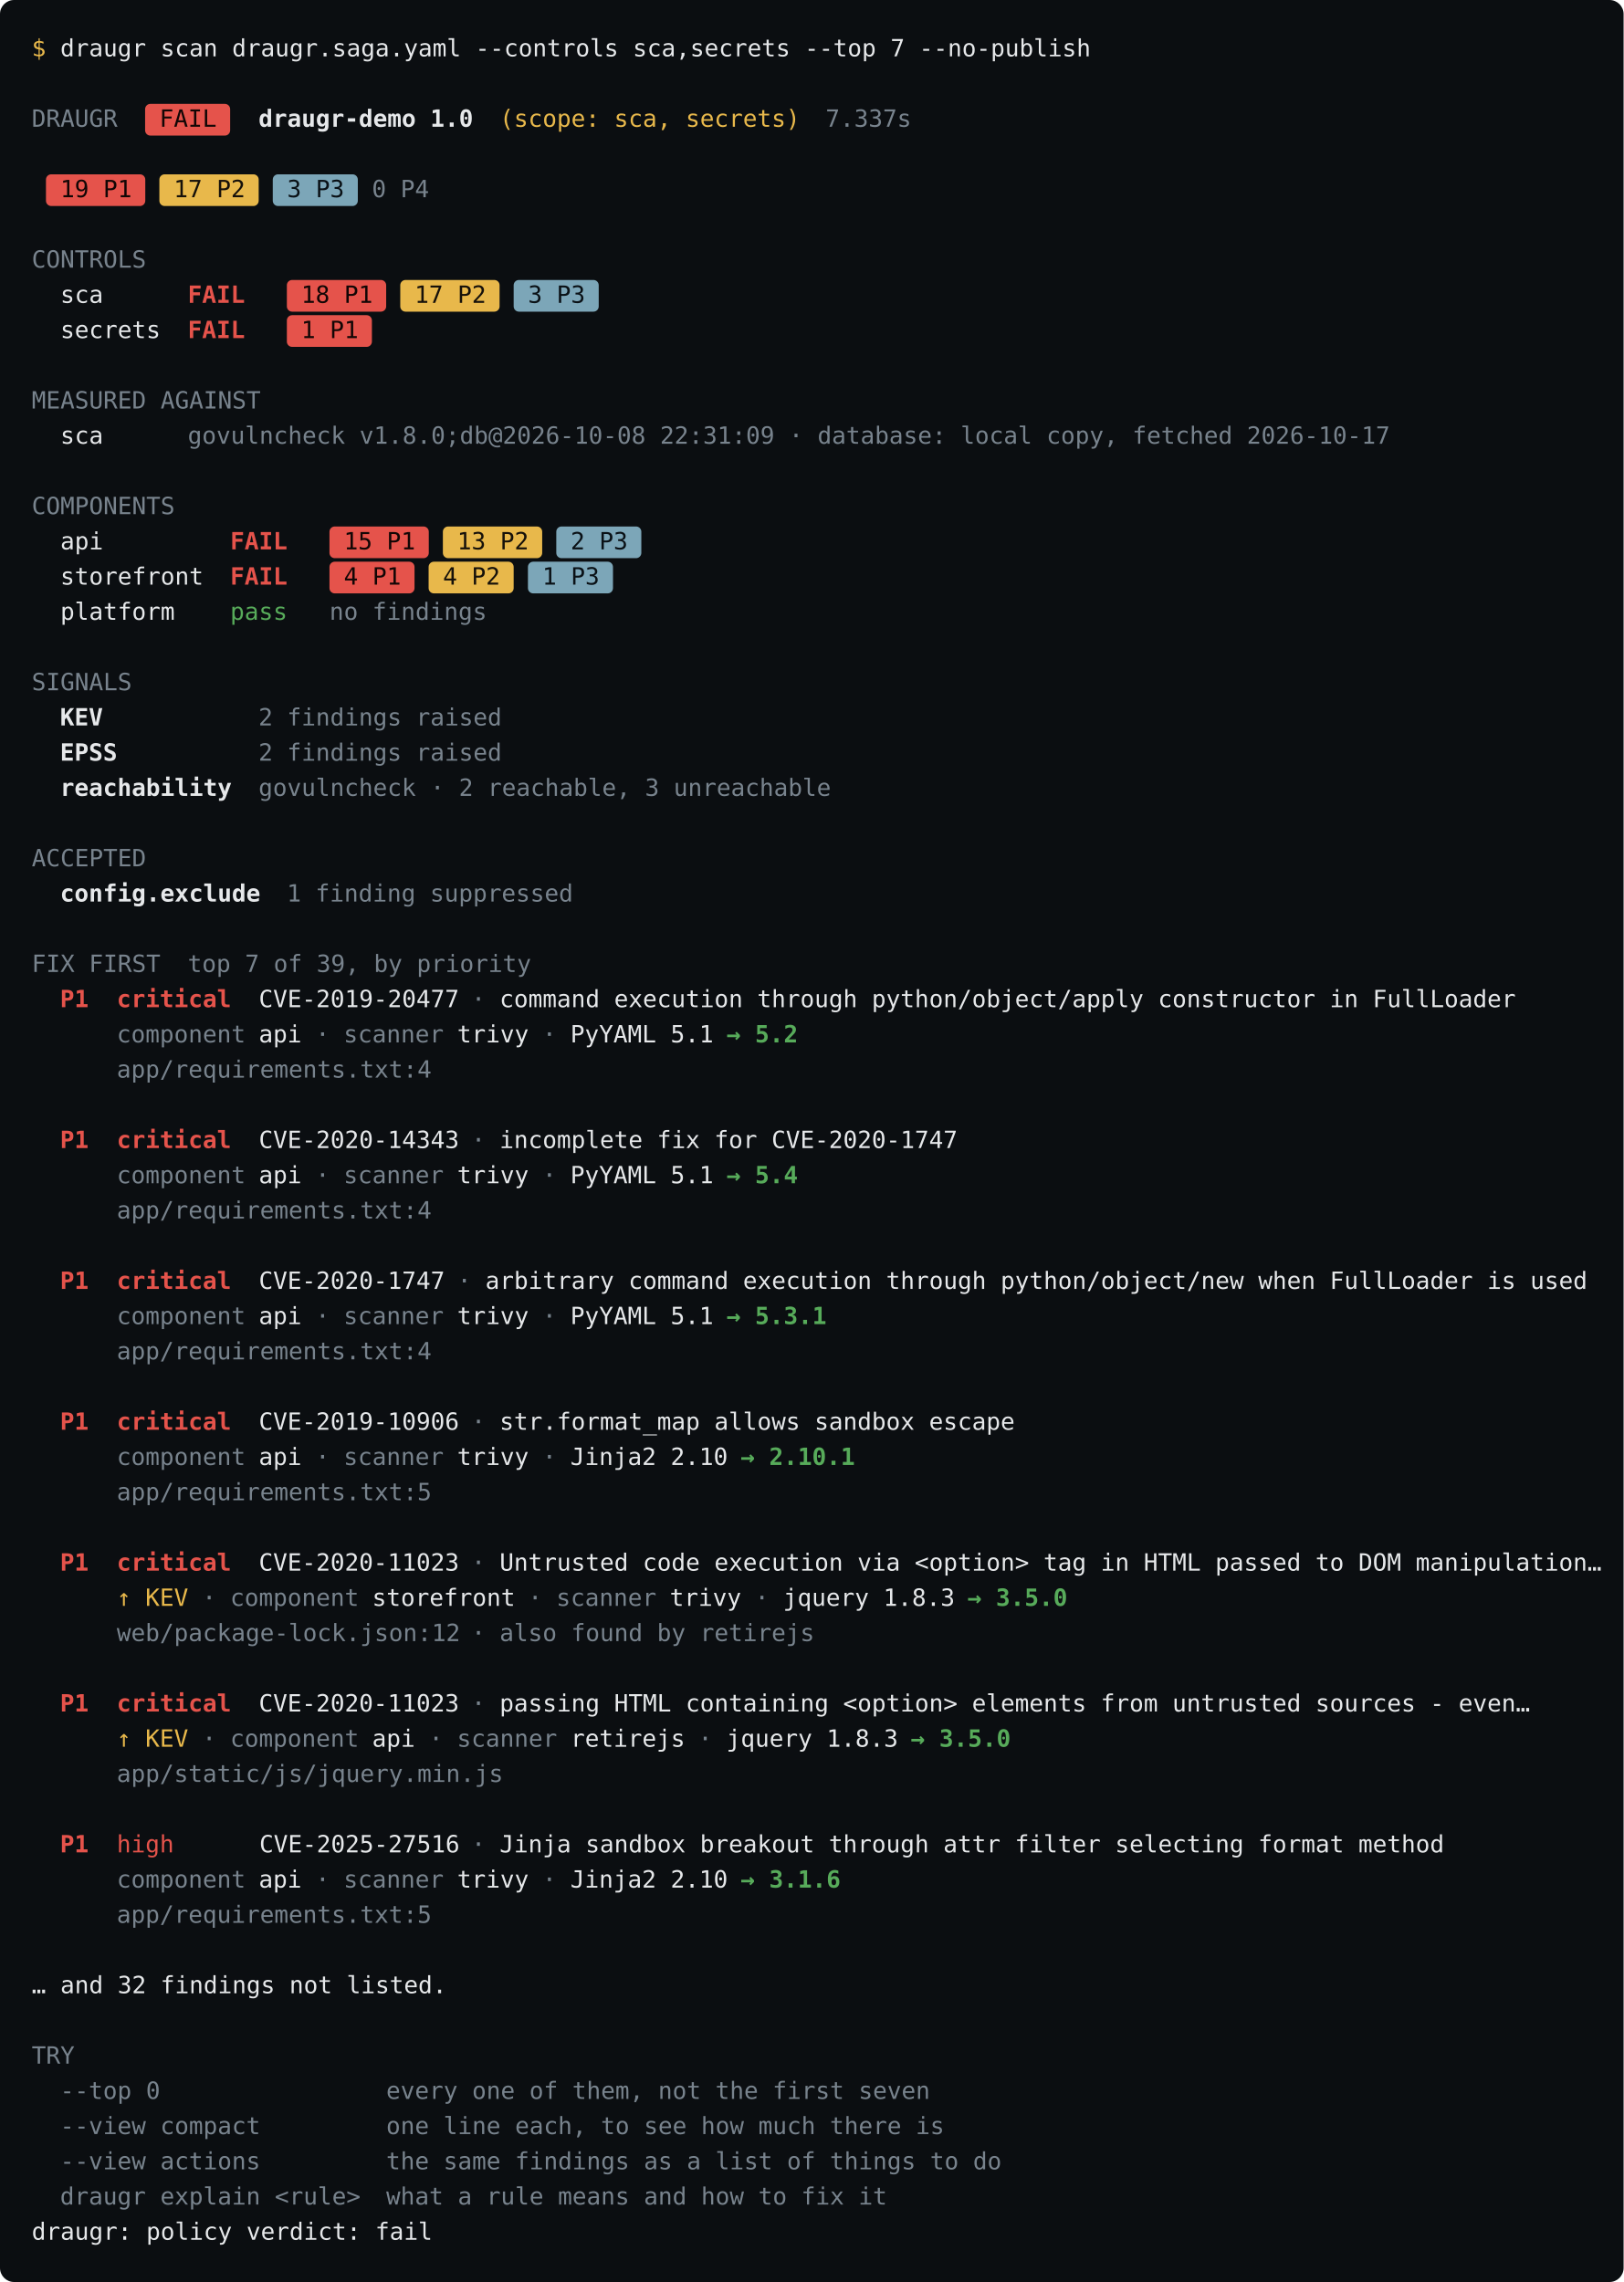
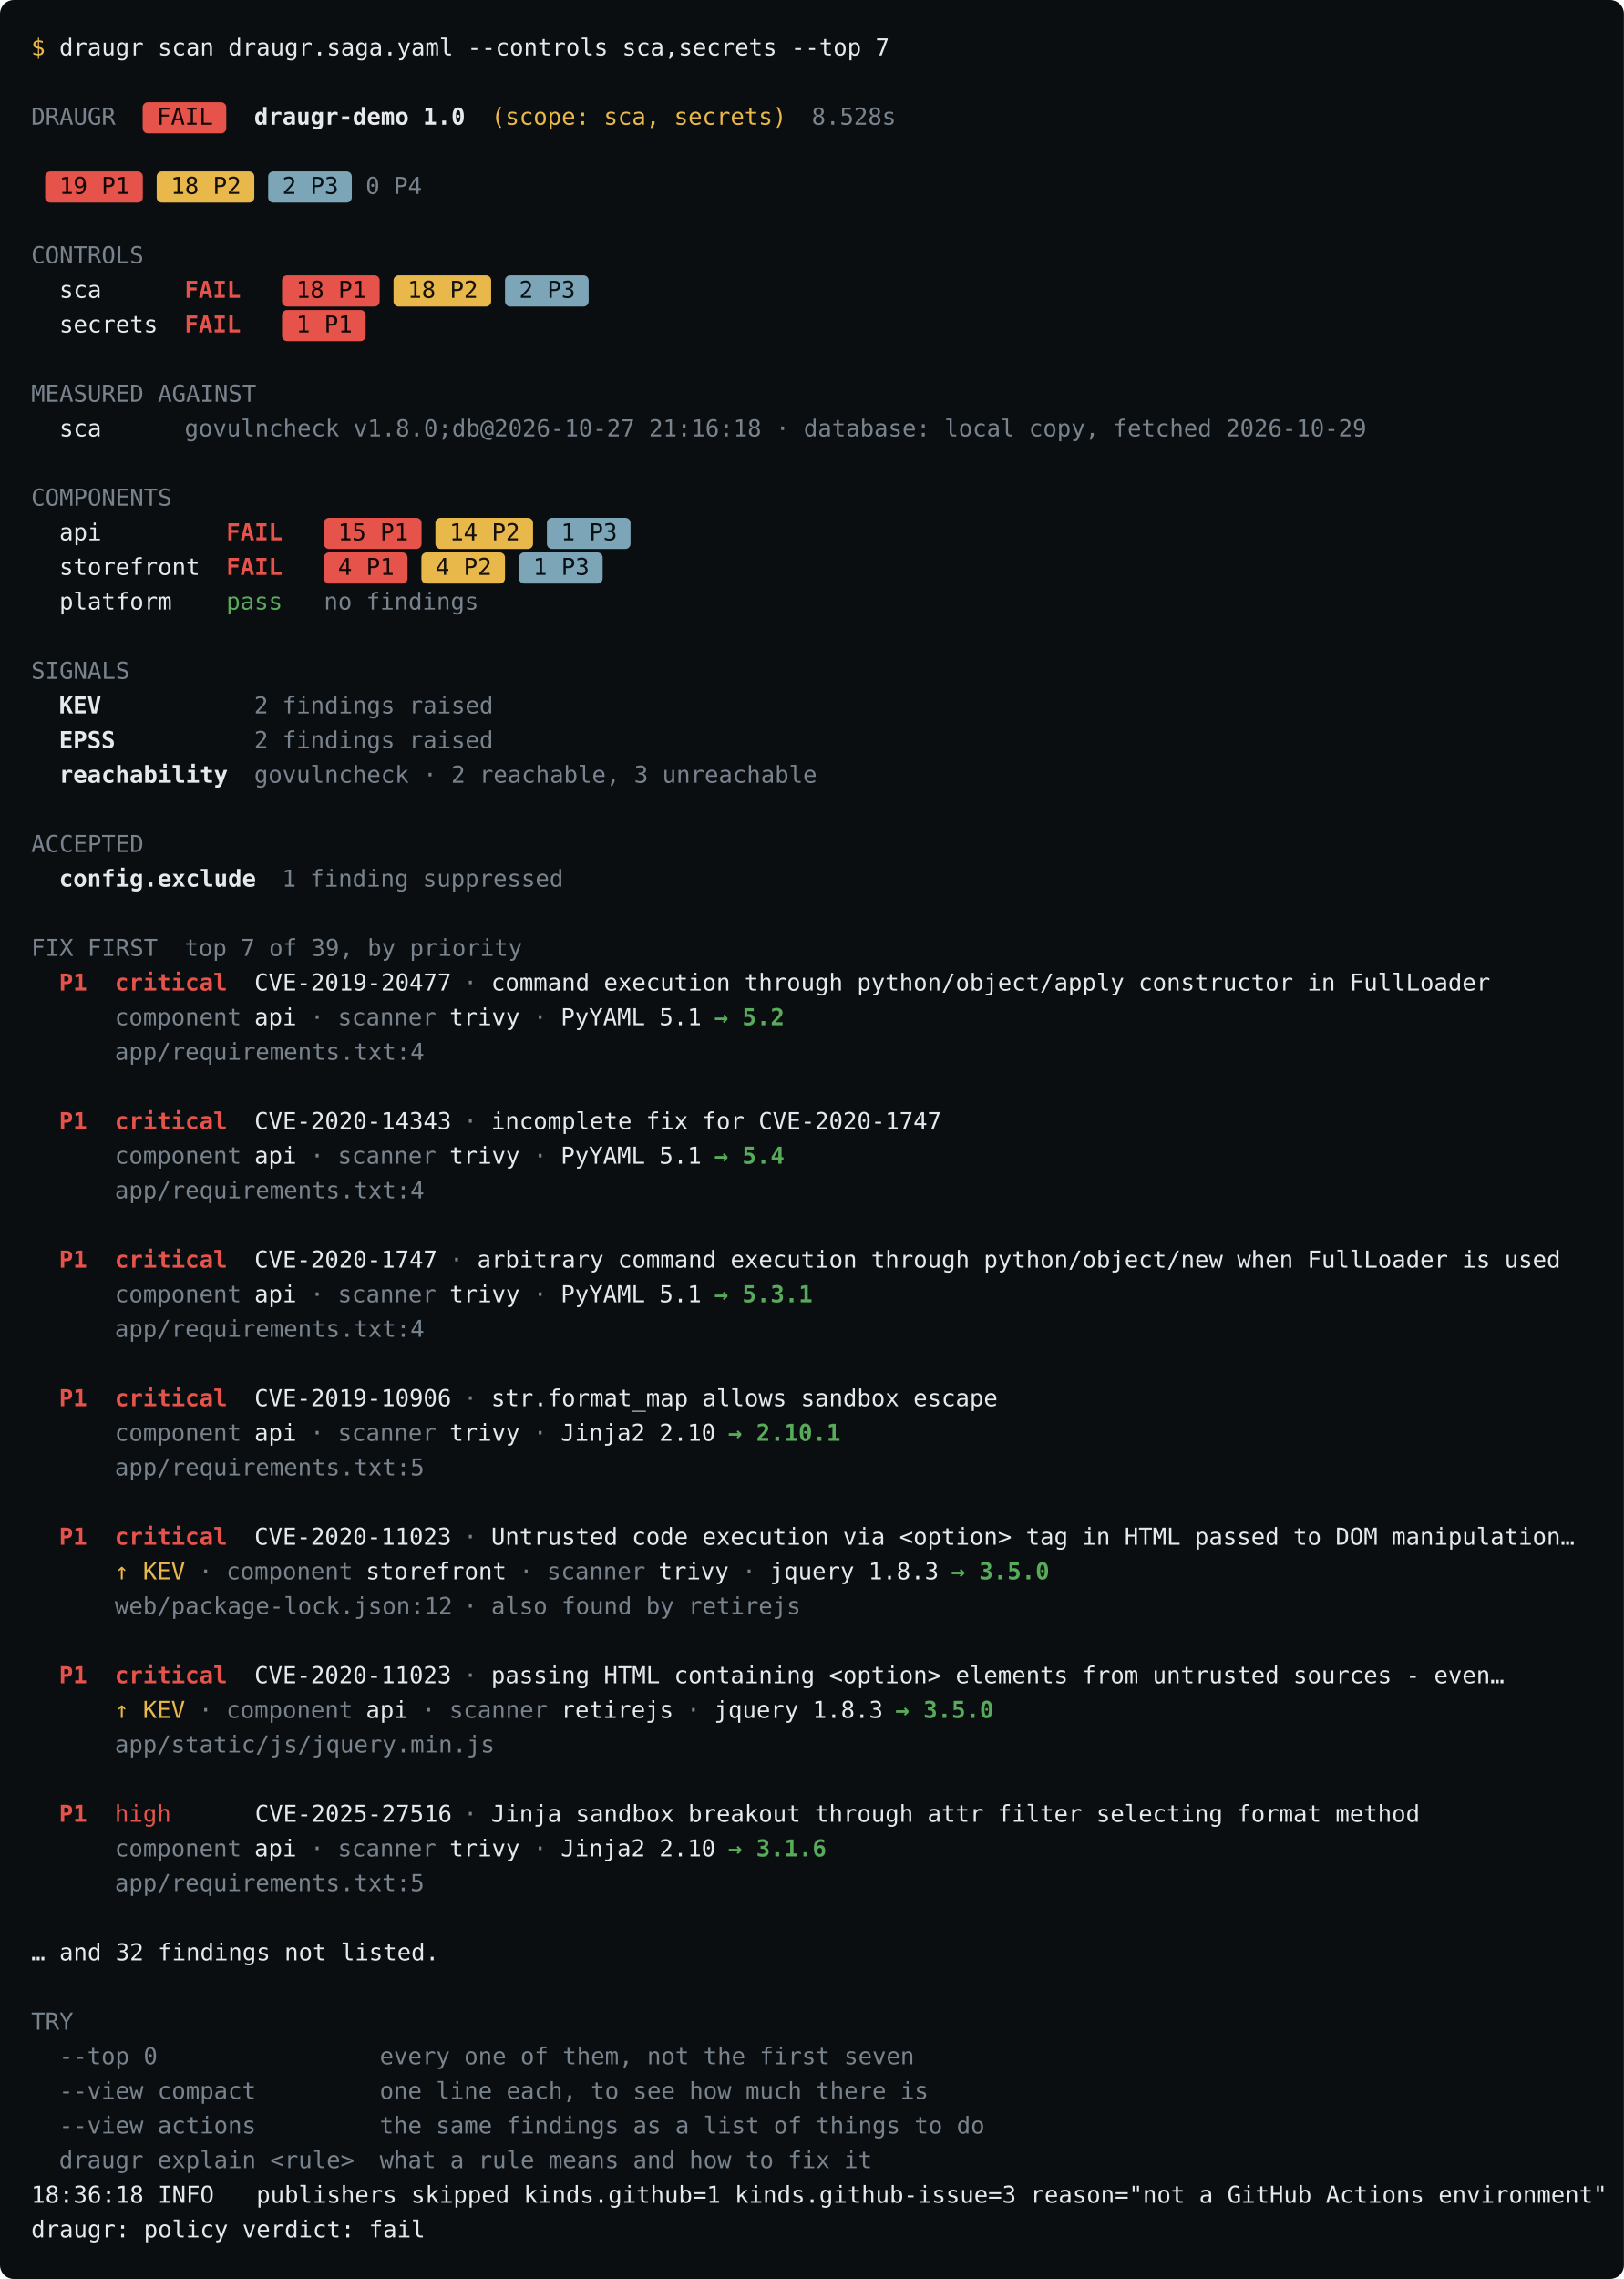
- <svg xmlns="http://www.w3.org/2000/svg" width="922" height="1296" viewBox="0 0 922 1296" font-family="&quot;JetBrains Mono&quot;,&quot;SFMono-Regular&quot;,ui-monospace,&quot;Menlo&quot;,&quot;DejaVu Sans Mono&quot;,monospace" font-size="13.5">
+ <svg xmlns="http://www.w3.org/2000/svg" width="938" height="1316" viewBox="0 0 938 1316" font-family="&quot;JetBrains Mono&quot;,&quot;SFMono-Regular&quot;,ui-monospace,&quot;Menlo&quot;,&quot;DejaVu Sans Mono&quot;,monospace" font-size="13.5">
  <rect width="100%" height="100%" rx="8" fill="#0b0e11" />
  <text x="18.0" y="32.0" fill="rgb(232,184,75)" xml:space="preserve">$</text>
-   <text x="26.1" y="32.0" fill="#e6e8ea" xml:space="preserve"> draugr scan draugr.saga.yaml --controls sca,secrets --top 7 --no-publish</text>
+   <text x="26.1" y="32.0" fill="#e6e8ea" xml:space="preserve"> draugr scan draugr.saga.yaml --controls sca,secrets --top 7</text>
  <text x="18.0" y="72.0" fill="rgb(120,131,141)" xml:space="preserve">DRAUGR</text>
  <rect x="82.4" y="59.0" width="48.3" height="18.0" rx="3" fill="rgb(229,83,75)" />
  <text x="82.4" y="72.0" fill="rgb(18,6,5)" xml:space="preserve"> FAIL </text>
  <text x="146.8" y="72.0" fill="#e6e8ea" font-weight="600" xml:space="preserve">draugr-demo 1.0</text>
  <text x="283.7" y="72.0" fill="rgb(232,184,75)" xml:space="preserve">(scope: sca, secrets)</text>
-   <text x="468.8" y="72.0" fill="rgb(120,131,141)" xml:space="preserve">7.337s</text>
+   <text x="468.8" y="72.0" fill="rgb(120,131,141)" xml:space="preserve">8.528s</text>
  <rect x="26.1" y="99.0" width="56.4" height="18.0" rx="3" fill="rgb(229,83,75)" />
  <text x="26.1" y="112.0" fill="rgb(18,6,5)" xml:space="preserve"> 19 P1 </text>
  <rect x="90.5" y="99.0" width="56.4" height="18.0" rx="3" fill="rgb(232,184,75)" />
-   <text x="90.5" y="112.0" fill="rgb(22,17,10)" xml:space="preserve"> 17 P2 </text>
+   <text x="90.5" y="112.0" fill="rgb(22,17,10)" xml:space="preserve"> 18 P2 </text>
  <rect x="154.9" y="99.0" width="48.3" height="18.0" rx="3" fill="rgb(124,166,184)" />
-   <text x="154.9" y="112.0" fill="rgb(10,17,22)" xml:space="preserve"> 3 P3 </text>
+   <text x="154.9" y="112.0" fill="rgb(10,17,22)" xml:space="preserve"> 2 P3 </text>
  <text x="211.2" y="112.0" fill="rgb(120,131,141)" xml:space="preserve">0 P4</text>
  <text x="18.0" y="152.0" fill="rgb(120,131,141)" xml:space="preserve">CONTROLS</text>
  <text x="18.0" y="172.0" fill="#e6e8ea" xml:space="preserve">  sca      </text>
  <text x="106.6" y="172.0" fill="rgb(229,83,75)" font-weight="600" xml:space="preserve">FAIL </text>
  <rect x="162.9" y="159.0" width="56.4" height="18.0" rx="3" fill="rgb(229,83,75)" />
  <text x="162.9" y="172.0" fill="rgb(18,6,5)" xml:space="preserve"> 18 P1 </text>
  <rect x="227.3" y="159.0" width="56.4" height="18.0" rx="3" fill="rgb(232,184,75)" />
-   <text x="227.3" y="172.0" fill="rgb(22,17,10)" xml:space="preserve"> 17 P2 </text>
+   <text x="227.3" y="172.0" fill="rgb(22,17,10)" xml:space="preserve"> 18 P2 </text>
  <rect x="291.7" y="159.0" width="48.3" height="18.0" rx="3" fill="rgb(124,166,184)" />
-   <text x="291.7" y="172.0" fill="rgb(10,17,22)" xml:space="preserve"> 3 P3 </text>
+   <text x="291.7" y="172.0" fill="rgb(10,17,22)" xml:space="preserve"> 2 P3 </text>
  <text x="18.0" y="192.0" fill="#e6e8ea" xml:space="preserve">  secrets  </text>
  <text x="106.6" y="192.0" fill="rgb(229,83,75)" font-weight="600" xml:space="preserve">FAIL </text>
  <rect x="162.9" y="179.0" width="48.3" height="18.0" rx="3" fill="rgb(229,83,75)" />
  <text x="162.9" y="192.0" fill="rgb(18,6,5)" xml:space="preserve"> 1 P1 </text>
  <text x="18.0" y="232.0" fill="rgb(120,131,141)" xml:space="preserve">MEASURED AGAINST</text>
  <text x="18.0" y="252.0" fill="#e6e8ea" xml:space="preserve">  sca      </text>
-   <text x="106.6" y="252.0" fill="rgb(120,131,141)" xml:space="preserve">govulncheck v1.8.0;db@2026-10-08 22:31:09 · database: local copy, fetched 2026-10-17</text>
+   <text x="106.6" y="252.0" fill="rgb(120,131,141)" xml:space="preserve">govulncheck v1.8.0;db@2026-10-27 21:16:18 · database: local copy, fetched 2026-10-29</text>
  <text x="18.0" y="292.0" fill="rgb(120,131,141)" xml:space="preserve">COMPONENTS</text>
  <text x="18.0" y="312.0" fill="#e6e8ea" xml:space="preserve">  api         </text>
  <text x="130.7" y="312.0" fill="rgb(229,83,75)" font-weight="600" xml:space="preserve">FAIL </text>
  <rect x="187.1" y="299.0" width="56.4" height="18.0" rx="3" fill="rgb(229,83,75)" />
  <text x="187.1" y="312.0" fill="rgb(18,6,5)" xml:space="preserve"> 15 P1 </text>
  <rect x="251.5" y="299.0" width="56.4" height="18.0" rx="3" fill="rgb(232,184,75)" />
-   <text x="251.5" y="312.0" fill="rgb(22,17,10)" xml:space="preserve"> 13 P2 </text>
+   <text x="251.5" y="312.0" fill="rgb(22,17,10)" xml:space="preserve"> 14 P2 </text>
  <rect x="315.9" y="299.0" width="48.3" height="18.0" rx="3" fill="rgb(124,166,184)" />
-   <text x="315.9" y="312.0" fill="rgb(10,17,22)" xml:space="preserve"> 2 P3 </text>
+   <text x="315.9" y="312.0" fill="rgb(10,17,22)" xml:space="preserve"> 1 P3 </text>
  <text x="18.0" y="332.0" fill="#e6e8ea" xml:space="preserve">  storefront  </text>
  <text x="130.7" y="332.0" fill="rgb(229,83,75)" font-weight="600" xml:space="preserve">FAIL </text>
  <rect x="187.1" y="319.0" width="48.3" height="18.0" rx="3" fill="rgb(229,83,75)" />
  <text x="187.1" y="332.0" fill="rgb(18,6,5)" xml:space="preserve"> 4 P1 </text>
  <rect x="243.4" y="319.0" width="48.3" height="18.0" rx="3" fill="rgb(232,184,75)" />
  <text x="243.4" y="332.0" fill="rgb(22,17,10)" xml:space="preserve"> 4 P2 </text>
  <rect x="299.8" y="319.0" width="48.3" height="18.0" rx="3" fill="rgb(124,166,184)" />
  <text x="299.8" y="332.0" fill="rgb(10,17,22)" xml:space="preserve"> 1 P3 </text>
  <text x="18.0" y="352.0" fill="#e6e8ea" xml:space="preserve">  platform    </text>
  <text x="130.7" y="352.0" fill="rgb(87,171,90)" xml:space="preserve">pass </text>
  <text x="187.1" y="352.0" fill="rgb(120,131,141)" xml:space="preserve">no findings</text>
  <text x="18.0" y="392.0" fill="rgb(120,131,141)" xml:space="preserve">SIGNALS</text>
  <text x="34.1" y="412.0" fill="#e6e8ea" font-weight="600" xml:space="preserve">KEV</text>
  <text x="146.8" y="412.0" fill="rgb(120,131,141)" xml:space="preserve">2 findings raised</text>
  <text x="34.1" y="432.0" fill="#e6e8ea" font-weight="600" xml:space="preserve">EPSS</text>
  <text x="146.8" y="432.0" fill="rgb(120,131,141)" xml:space="preserve">2 findings raised</text>
  <text x="34.1" y="452.0" fill="#e6e8ea" font-weight="600" xml:space="preserve">reachability</text>
  <text x="146.8" y="452.0" fill="rgb(120,131,141)" xml:space="preserve">govulncheck · 2 reachable, 3 unreachable</text>
  <text x="18.0" y="492.0" fill="rgb(120,131,141)" xml:space="preserve">ACCEPTED</text>
  <text x="34.1" y="512.0" fill="#e6e8ea" font-weight="600" xml:space="preserve">config.exclude</text>
  <text x="162.9" y="512.0" fill="rgb(120,131,141)" xml:space="preserve">1 finding suppressed</text>
  <text x="18.0" y="552.0" fill="rgb(120,131,141)" xml:space="preserve">FIX FIRST</text>
  <text x="106.6" y="552.0" fill="rgb(120,131,141)" xml:space="preserve">top 7 of 39, by priority</text>
  <text x="34.1" y="572.0" fill="rgb(229,83,75)" font-weight="600" xml:space="preserve">P1</text>
  <text x="66.3" y="572.0" fill="rgb(229,83,75)" font-weight="600" xml:space="preserve">critical</text>
  <text x="130.7" y="572.0" fill="#e6e8ea" xml:space="preserve">  CVE-2019-20477</text>
  <text x="259.5" y="572.0" fill="rgb(120,131,141)" xml:space="preserve"> · </text>
  <text x="283.7" y="572.0" fill="#e6e8ea" xml:space="preserve">command execution through python/object/apply constructor in FullLoader</text>
  <text x="66.3" y="592.0" fill="rgb(120,131,141)" xml:space="preserve">component</text>
  <text x="138.8" y="592.0" fill="#e6e8ea" xml:space="preserve"> api</text>
  <text x="171.0" y="592.0" fill="rgb(120,131,141)" xml:space="preserve"> · </text>
  <text x="195.1" y="592.0" fill="rgb(120,131,141)" xml:space="preserve">scanner</text>
  <text x="251.5" y="592.0" fill="#e6e8ea" xml:space="preserve"> trivy</text>
  <text x="299.8" y="592.0" fill="rgb(120,131,141)" xml:space="preserve"> · </text>
  <text x="323.9" y="592.0" fill="#e6e8ea" xml:space="preserve">PyYAML 5.1 </text>
  <text x="412.5" y="592.0" fill="rgb(87,171,90)" font-weight="600" xml:space="preserve">→ 5.2</text>
  <text x="66.3" y="612.0" fill="rgb(120,131,141)" xml:space="preserve">app/requirements.txt:4</text>
  <text x="34.1" y="652.0" fill="rgb(229,83,75)" font-weight="600" xml:space="preserve">P1</text>
  <text x="66.3" y="652.0" fill="rgb(229,83,75)" font-weight="600" xml:space="preserve">critical</text>
  <text x="130.7" y="652.0" fill="#e6e8ea" xml:space="preserve">  CVE-2020-14343</text>
  <text x="259.5" y="652.0" fill="rgb(120,131,141)" xml:space="preserve"> · </text>
  <text x="283.7" y="652.0" fill="#e6e8ea" xml:space="preserve">incomplete fix for CVE-2020-1747</text>
  <text x="66.3" y="672.0" fill="rgb(120,131,141)" xml:space="preserve">component</text>
  <text x="138.8" y="672.0" fill="#e6e8ea" xml:space="preserve"> api</text>
  <text x="171.0" y="672.0" fill="rgb(120,131,141)" xml:space="preserve"> · </text>
  <text x="195.1" y="672.0" fill="rgb(120,131,141)" xml:space="preserve">scanner</text>
  <text x="251.5" y="672.0" fill="#e6e8ea" xml:space="preserve"> trivy</text>
  <text x="299.8" y="672.0" fill="rgb(120,131,141)" xml:space="preserve"> · </text>
  <text x="323.9" y="672.0" fill="#e6e8ea" xml:space="preserve">PyYAML 5.1 </text>
  <text x="412.5" y="672.0" fill="rgb(87,171,90)" font-weight="600" xml:space="preserve">→ 5.4</text>
  <text x="66.3" y="692.0" fill="rgb(120,131,141)" xml:space="preserve">app/requirements.txt:4</text>
  <text x="34.1" y="732.0" fill="rgb(229,83,75)" font-weight="600" xml:space="preserve">P1</text>
  <text x="66.3" y="732.0" fill="rgb(229,83,75)" font-weight="600" xml:space="preserve">critical</text>
  <text x="130.7" y="732.0" fill="#e6e8ea" xml:space="preserve">  CVE-2020-1747</text>
  <text x="251.5" y="732.0" fill="rgb(120,131,141)" xml:space="preserve"> · </text>
  <text x="275.6" y="732.0" fill="#e6e8ea" xml:space="preserve">arbitrary command execution through python/object/new when FullLoader is used</text>
  <text x="66.3" y="752.0" fill="rgb(120,131,141)" xml:space="preserve">component</text>
  <text x="138.8" y="752.0" fill="#e6e8ea" xml:space="preserve"> api</text>
  <text x="171.0" y="752.0" fill="rgb(120,131,141)" xml:space="preserve"> · </text>
  <text x="195.1" y="752.0" fill="rgb(120,131,141)" xml:space="preserve">scanner</text>
  <text x="251.5" y="752.0" fill="#e6e8ea" xml:space="preserve"> trivy</text>
  <text x="299.8" y="752.0" fill="rgb(120,131,141)" xml:space="preserve"> · </text>
  <text x="323.9" y="752.0" fill="#e6e8ea" xml:space="preserve">PyYAML 5.1 </text>
  <text x="412.5" y="752.0" fill="rgb(87,171,90)" font-weight="600" xml:space="preserve">→ 5.3.1</text>
  <text x="66.3" y="772.0" fill="rgb(120,131,141)" xml:space="preserve">app/requirements.txt:4</text>
  <text x="34.1" y="812.0" fill="rgb(229,83,75)" font-weight="600" xml:space="preserve">P1</text>
  <text x="66.3" y="812.0" fill="rgb(229,83,75)" font-weight="600" xml:space="preserve">critical</text>
  <text x="130.7" y="812.0" fill="#e6e8ea" xml:space="preserve">  CVE-2019-10906</text>
  <text x="259.5" y="812.0" fill="rgb(120,131,141)" xml:space="preserve"> · </text>
  <text x="283.7" y="812.0" fill="#e6e8ea" xml:space="preserve">str.format_map allows sandbox escape</text>
  <text x="66.3" y="832.0" fill="rgb(120,131,141)" xml:space="preserve">component</text>
  <text x="138.8" y="832.0" fill="#e6e8ea" xml:space="preserve"> api</text>
  <text x="171.0" y="832.0" fill="rgb(120,131,141)" xml:space="preserve"> · </text>
  <text x="195.1" y="832.0" fill="rgb(120,131,141)" xml:space="preserve">scanner</text>
  <text x="251.5" y="832.0" fill="#e6e8ea" xml:space="preserve"> trivy</text>
  <text x="299.8" y="832.0" fill="rgb(120,131,141)" xml:space="preserve"> · </text>
  <text x="323.9" y="832.0" fill="#e6e8ea" xml:space="preserve">Jinja2 2.10 </text>
  <text x="420.5" y="832.0" fill="rgb(87,171,90)" font-weight="600" xml:space="preserve">→ 2.10.1</text>
  <text x="66.3" y="852.0" fill="rgb(120,131,141)" xml:space="preserve">app/requirements.txt:5</text>
  <text x="34.1" y="892.0" fill="rgb(229,83,75)" font-weight="600" xml:space="preserve">P1</text>
  <text x="66.3" y="892.0" fill="rgb(229,83,75)" font-weight="600" xml:space="preserve">critical</text>
  <text x="130.7" y="892.0" fill="#e6e8ea" xml:space="preserve">  CVE-2020-11023</text>
  <text x="259.5" y="892.0" fill="rgb(120,131,141)" xml:space="preserve"> · </text>
  <text x="283.7" y="892.0" fill="#e6e8ea" xml:space="preserve">Untrusted code execution via &lt;option&gt; tag in HTML passed to DOM manipulation…</text>
  <text x="66.3" y="912.0" fill="rgb(232,184,75)" xml:space="preserve">↑ KEV</text>
  <text x="106.6" y="912.0" fill="rgb(120,131,141)" xml:space="preserve"> · </text>
  <text x="130.7" y="912.0" fill="rgb(120,131,141)" xml:space="preserve">component</text>
  <text x="203.2" y="912.0" fill="#e6e8ea" xml:space="preserve"> storefront</text>
  <text x="291.7" y="912.0" fill="rgb(120,131,141)" xml:space="preserve"> · </text>
  <text x="315.9" y="912.0" fill="rgb(120,131,141)" xml:space="preserve">scanner</text>
  <text x="372.2" y="912.0" fill="#e6e8ea" xml:space="preserve"> trivy</text>
  <text x="420.5" y="912.0" fill="rgb(120,131,141)" xml:space="preserve"> · </text>
  <text x="444.7" y="912.0" fill="#e6e8ea" xml:space="preserve">jquery 1.8.3 </text>
  <text x="549.3" y="912.0" fill="rgb(87,171,90)" font-weight="600" xml:space="preserve">→ 3.5.0</text>
  <text x="66.3" y="932.0" fill="rgb(120,131,141)" xml:space="preserve">web/package-lock.json:12</text>
  <text x="259.5" y="932.0" fill="rgb(120,131,141)" xml:space="preserve"> · </text>
  <text x="283.7" y="932.0" fill="rgb(120,131,141)" xml:space="preserve">also found by retirejs</text>
  <text x="34.1" y="972.0" fill="rgb(229,83,75)" font-weight="600" xml:space="preserve">P1</text>
  <text x="66.3" y="972.0" fill="rgb(229,83,75)" font-weight="600" xml:space="preserve">critical</text>
  <text x="130.7" y="972.0" fill="#e6e8ea" xml:space="preserve">  CVE-2020-11023</text>
  <text x="259.5" y="972.0" fill="rgb(120,131,141)" xml:space="preserve"> · </text>
  <text x="283.7" y="972.0" fill="#e6e8ea" xml:space="preserve">passing HTML containing &lt;option&gt; elements from untrusted sources - even…</text>
  <text x="66.3" y="992.0" fill="rgb(232,184,75)" xml:space="preserve">↑ KEV</text>
  <text x="106.6" y="992.0" fill="rgb(120,131,141)" xml:space="preserve"> · </text>
  <text x="130.7" y="992.0" fill="rgb(120,131,141)" xml:space="preserve">component</text>
  <text x="203.2" y="992.0" fill="#e6e8ea" xml:space="preserve"> api</text>
  <text x="235.4" y="992.0" fill="rgb(120,131,141)" xml:space="preserve"> · </text>
  <text x="259.5" y="992.0" fill="rgb(120,131,141)" xml:space="preserve">scanner</text>
  <text x="315.9" y="992.0" fill="#e6e8ea" xml:space="preserve"> retirejs</text>
  <text x="388.3" y="992.0" fill="rgb(120,131,141)" xml:space="preserve"> · </text>
  <text x="412.5" y="992.0" fill="#e6e8ea" xml:space="preserve">jquery 1.8.3 </text>
  <text x="517.1" y="992.0" fill="rgb(87,171,90)" font-weight="600" xml:space="preserve">→ 3.5.0</text>
  <text x="66.3" y="1012.0" fill="rgb(120,131,141)" xml:space="preserve">app/static/js/jquery.min.js</text>
  <text x="34.1" y="1052.0" fill="rgb(229,83,75)" font-weight="600" xml:space="preserve">P1</text>
  <text x="66.3" y="1052.0" fill="rgb(229,83,75)" xml:space="preserve">high</text>
  <text x="98.5" y="1052.0" fill="#e6e8ea" xml:space="preserve">      CVE-2025-27516</text>
  <text x="259.5" y="1052.0" fill="rgb(120,131,141)" xml:space="preserve"> · </text>
  <text x="283.7" y="1052.0" fill="#e6e8ea" xml:space="preserve">Jinja sandbox breakout through attr filter selecting format method</text>
  <text x="66.3" y="1072.0" fill="rgb(120,131,141)" xml:space="preserve">component</text>
  <text x="138.8" y="1072.0" fill="#e6e8ea" xml:space="preserve"> api</text>
  <text x="171.0" y="1072.0" fill="rgb(120,131,141)" xml:space="preserve"> · </text>
  <text x="195.1" y="1072.0" fill="rgb(120,131,141)" xml:space="preserve">scanner</text>
  <text x="251.5" y="1072.0" fill="#e6e8ea" xml:space="preserve"> trivy</text>
  <text x="299.8" y="1072.0" fill="rgb(120,131,141)" xml:space="preserve"> · </text>
  <text x="323.9" y="1072.0" fill="#e6e8ea" xml:space="preserve">Jinja2 2.10 </text>
  <text x="420.5" y="1072.0" fill="rgb(87,171,90)" font-weight="600" xml:space="preserve">→ 3.1.6</text>
  <text x="66.3" y="1092.0" fill="rgb(120,131,141)" xml:space="preserve">app/requirements.txt:5</text>
  <text x="18.0" y="1132.0" fill="#e6e8ea" xml:space="preserve">… and 32 findings not listed.</text>
  <text x="18.0" y="1172.0" fill="rgb(120,131,141)" xml:space="preserve">TRY</text>
  <text x="34.1" y="1192.0" fill="rgb(120,131,141)" xml:space="preserve">--top 0</text>
  <text x="219.3" y="1192.0" fill="rgb(120,131,141)" xml:space="preserve">every one of them, not the first seven</text>
  <text x="34.1" y="1212.0" fill="rgb(120,131,141)" xml:space="preserve">--view compact</text>
  <text x="219.3" y="1212.0" fill="rgb(120,131,141)" xml:space="preserve">one line each, to see how much there is</text>
  <text x="34.1" y="1232.0" fill="rgb(120,131,141)" xml:space="preserve">--view actions</text>
  <text x="219.3" y="1232.0" fill="rgb(120,131,141)" xml:space="preserve">the same findings as a list of things to do</text>
  <text x="34.1" y="1252.0" fill="rgb(120,131,141)" xml:space="preserve">draugr explain &lt;rule&gt;</text>
  <text x="219.3" y="1252.0" fill="rgb(120,131,141)" xml:space="preserve">what a rule means and how to fix it</text>
-   <text x="18.0" y="1272.0" fill="#e6e8ea" xml:space="preserve">draugr: policy verdict: fail</text>
+   <text x="18.0" y="1272.0" fill="#e6e8ea" xml:space="preserve">18:36:18 INFO   publishers skipped kinds.github=1 kinds.github-issue=3 reason="not a GitHub Actions environment"</text>
+   <text x="18.0" y="1292.0" fill="#e6e8ea" xml:space="preserve">draugr: policy verdict: fail</text>
</svg>
